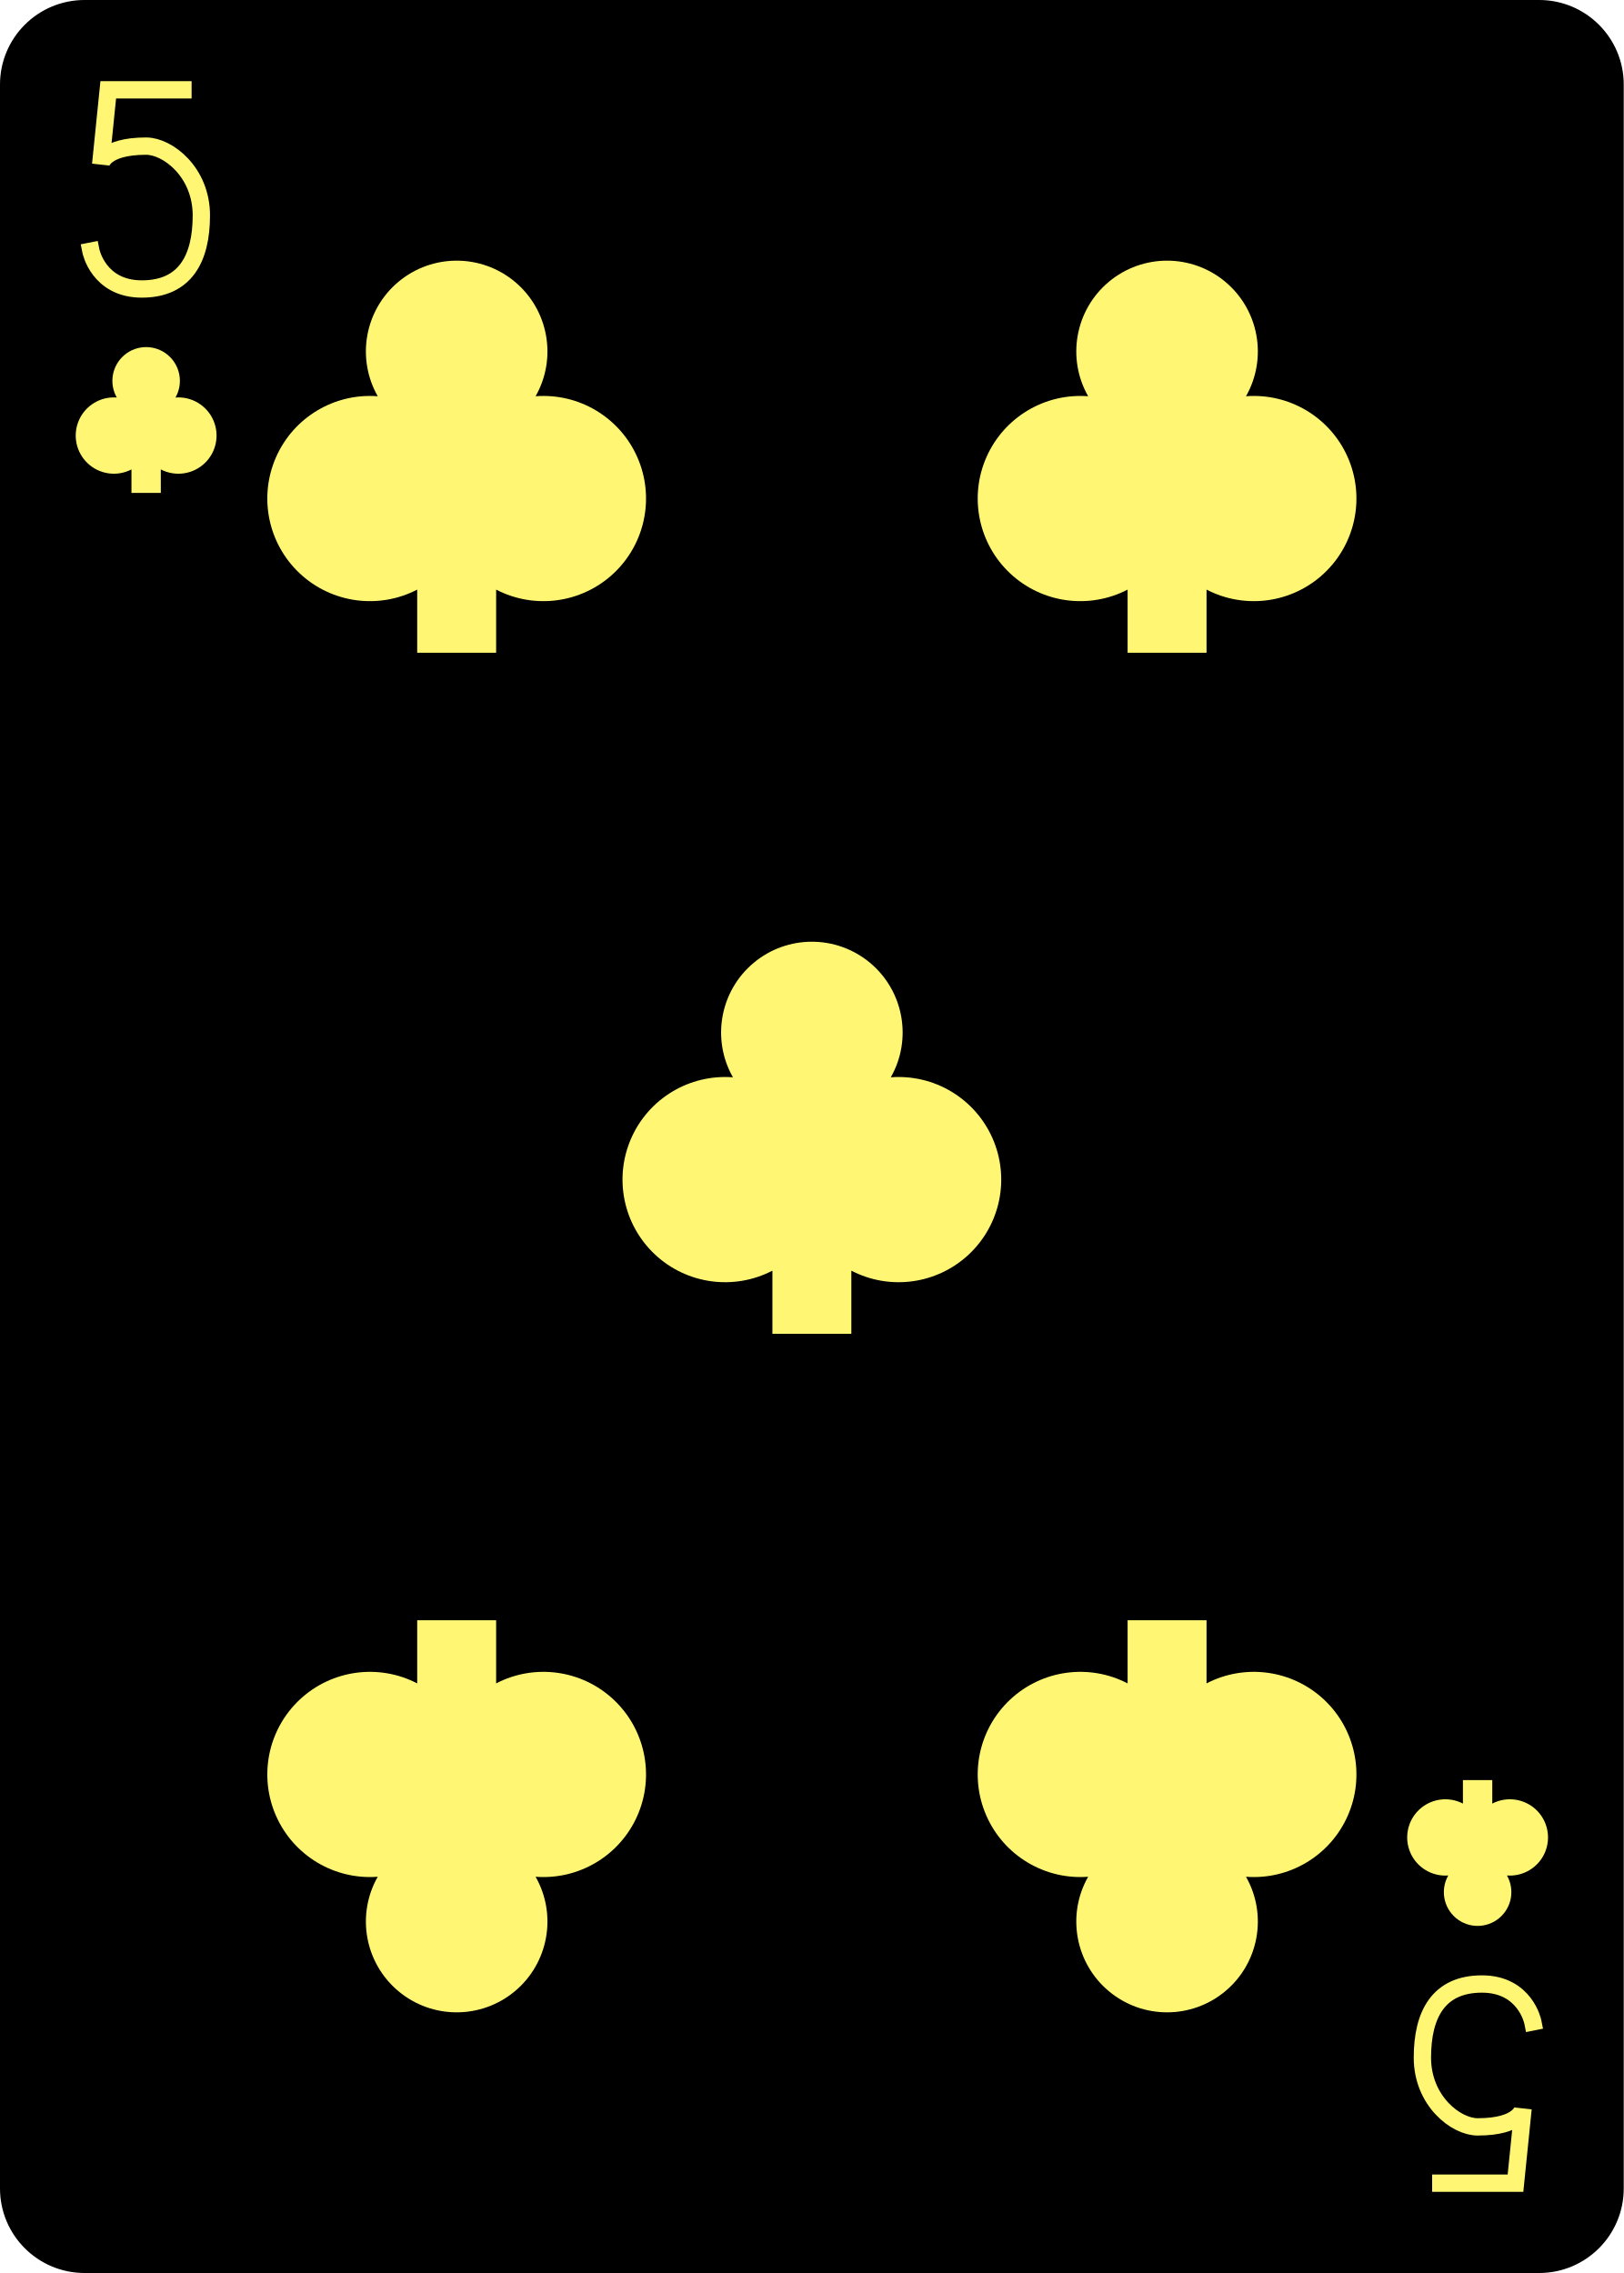
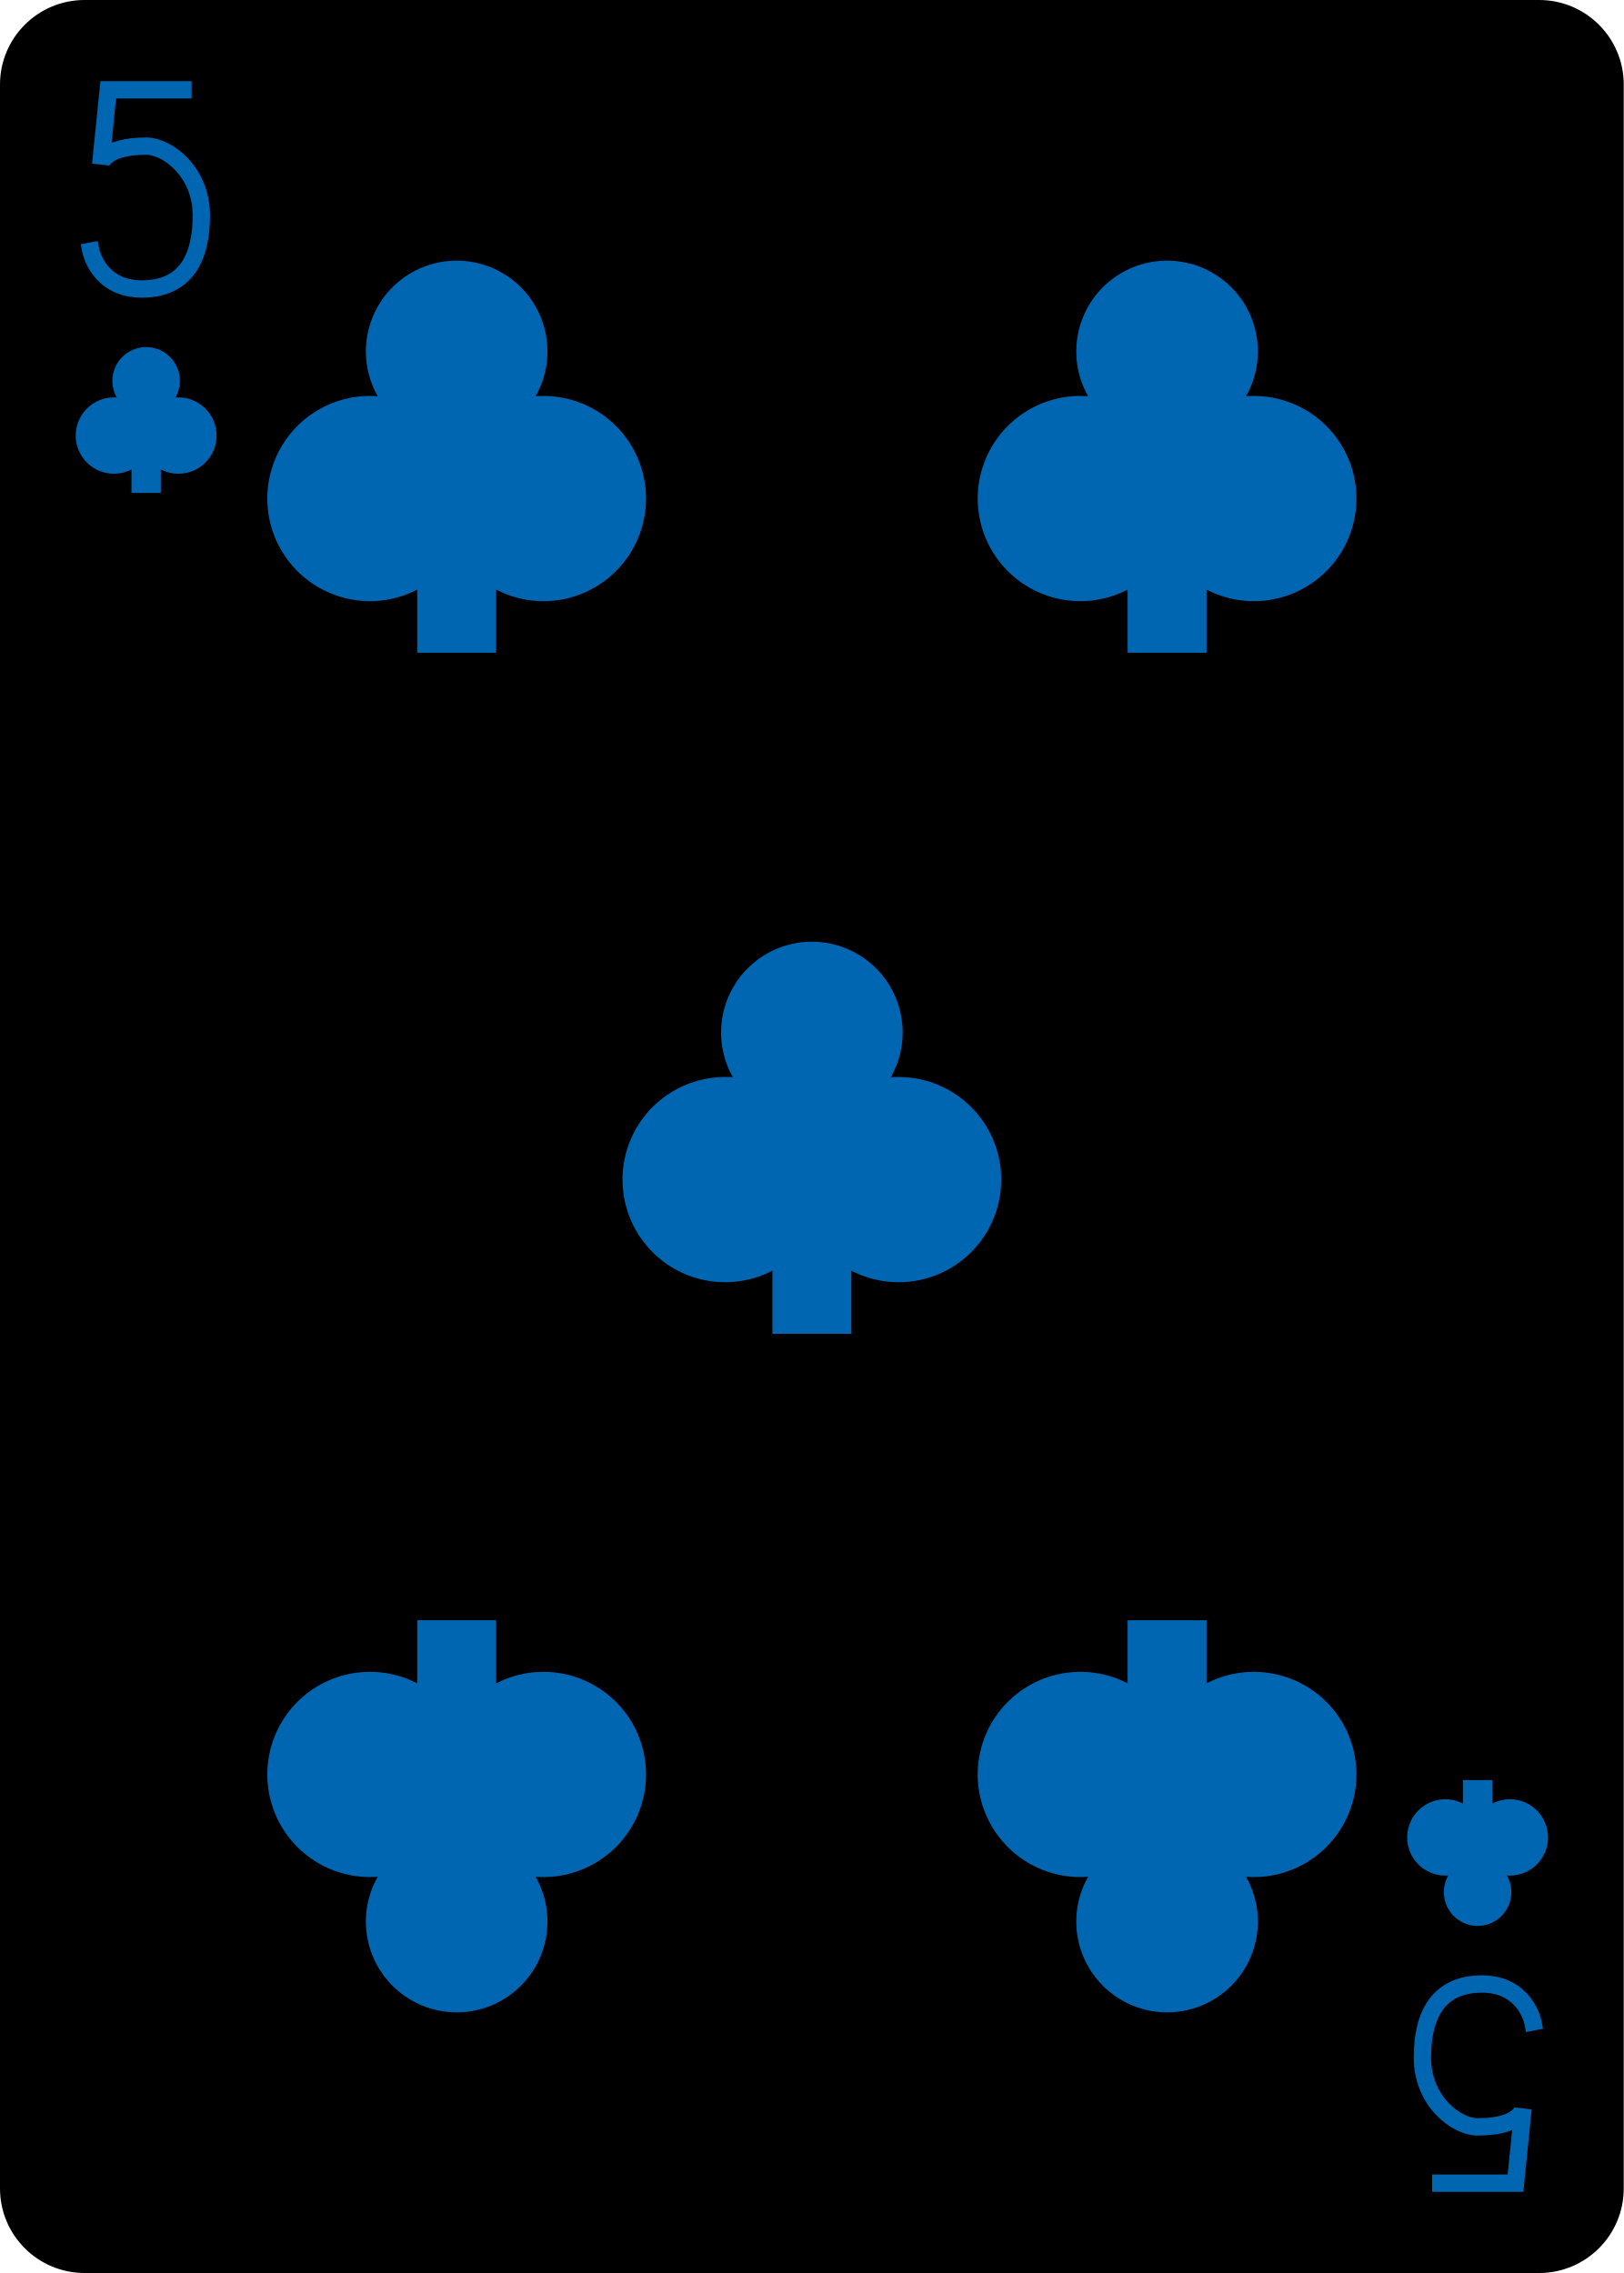
<svg xmlns="http://www.w3.org/2000/svg" xmlns:xlink="http://www.w3.org/1999/xlink" class="card" face="5C" height="3.5in" preserveAspectRatio="none" viewBox="-120 -168 240 336" width="2.5in">
  <defs>
    <symbol id="SC5" viewBox="-600 -600 1200 1200" preserveAspectRatio="xMinYMid">
-       <path d="M-100 500L100 500L100 340A260 260 0 1 0 200 -150A230 230 0 1 0 -200 -150A260 260 0 1 0 -100 340Z" fill="#fff773" />
+       <path d="M-100 500L100 500L100 340A260 260 0 1 0 200 -150A230 230 0 1 0 -200 -150A260 260 0 1 0 -100 340Z" fill="#0066b1" />
    </symbol>
    <symbol id="VC5" viewBox="-500 -500 1000 1000" preserveAspectRatio="xMinYMid">
-       <path d="M170 -460L-175 -460L-210 -115C-210 -115 -200 -200 0 -200C100 -200 255 -80 255 120C255 320 180 460 -20 460C-220 460 -255 285 -255 285" stroke="#fff773" stroke-width="80" stroke-linecap="square" stroke-miterlimit="1.5" fill="none" />
+       <path d="M170 -460L-175 -460L-210 -115C-210 -115 -200 -200 0 -200C100 -200 255 -80 255 120C255 320 180 460 -20 460C-220 460 -255 285 -255 285" stroke="#0066b1" stroke-width="80" stroke-linecap="square" stroke-miterlimit="1.5" fill="none" />
    </symbol>
  </defs>
  <rect width="239" height="335" x="-119.5" y="-167.5" rx="12" ry="12" fill="#000000" stroke="black" />
  <use xlink:href="#VC5" height="32" width="32" x="-114.4" y="-156" />
  <use xlink:href="#SC5" height="26.032" width="26.032" x="-111.416" y="-119" />
  <use xlink:href="#SC5" height="70" width="70" x="-87.501" y="-135.676" />
  <use xlink:href="#SC5" height="70" width="70" x="17.501" y="-135.676" />
  <use xlink:href="#SC5" height="70" width="70" x="-35" y="-35" />
  <g transform="rotate(180)">
    <use xlink:href="#VC5" height="32" width="32" x="-114.4" y="-156" />
    <use xlink:href="#SC5" height="26.032" width="26.032" x="-111.416" y="-119" />
    <use xlink:href="#SC5" height="70" width="70" x="-87.501" y="-135.676" />
    <use xlink:href="#SC5" height="70" width="70" x="17.501" y="-135.676" />
  </g>
</svg>
